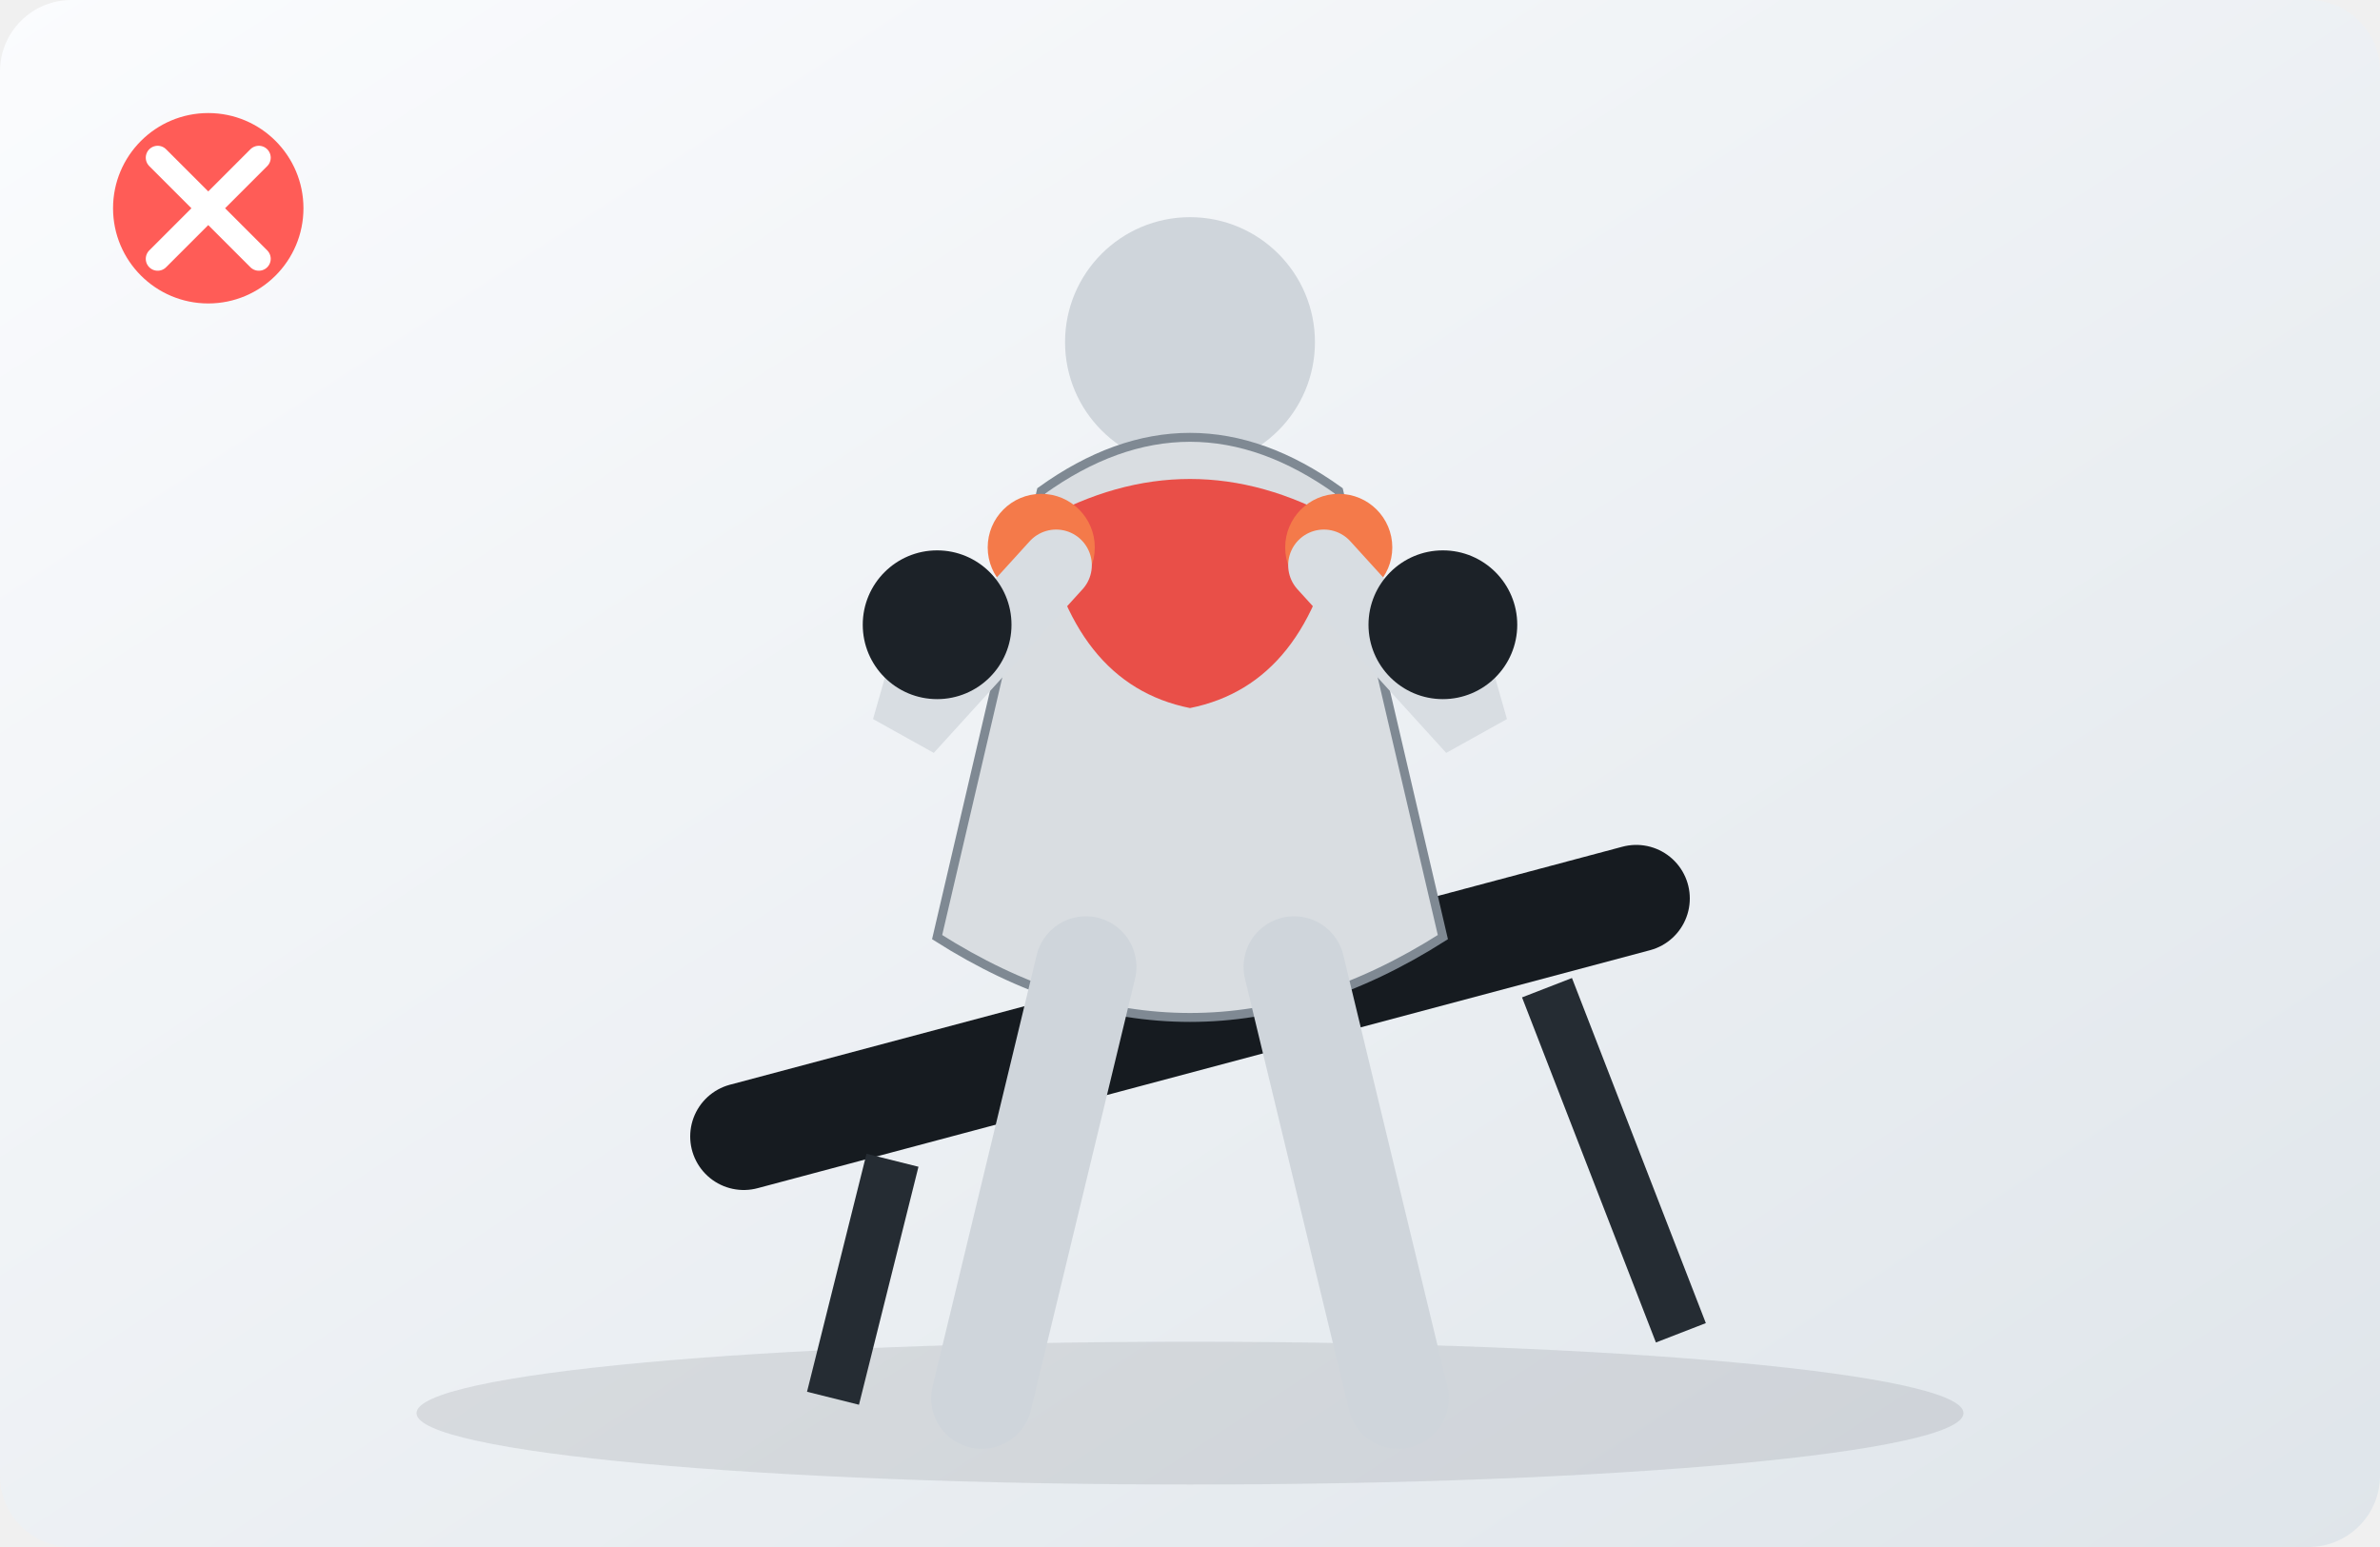
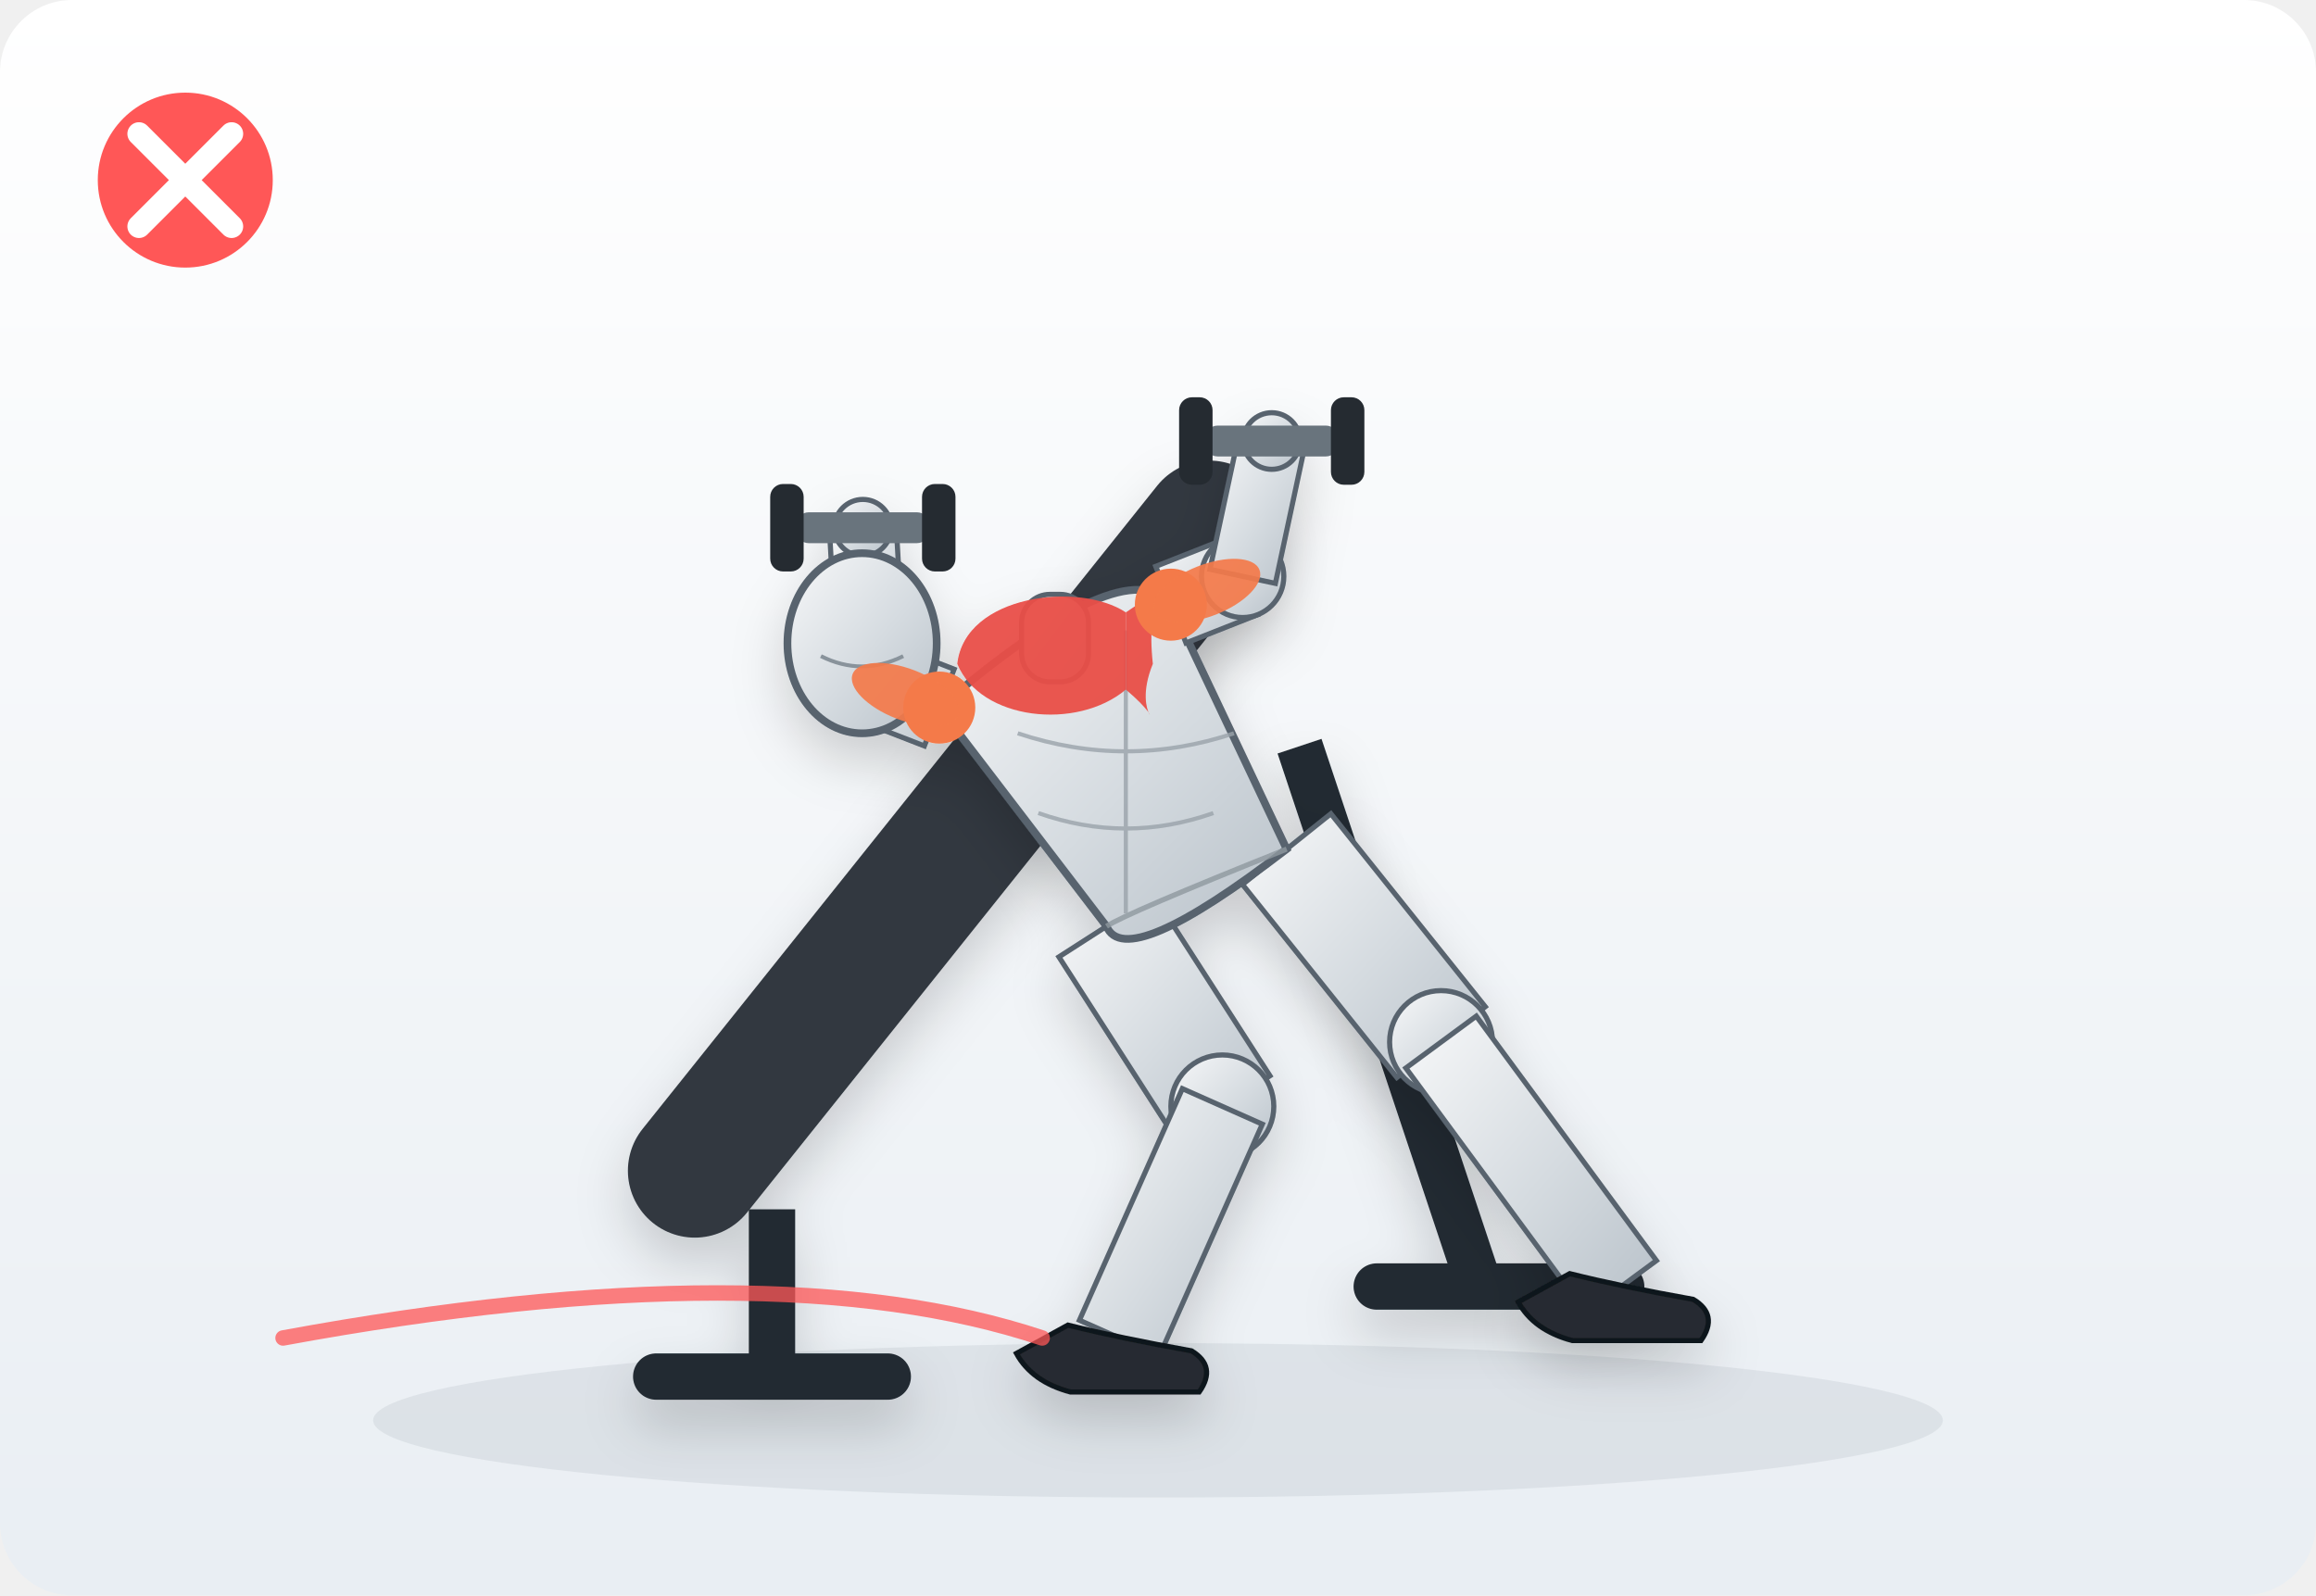
- <svg xmlns="http://www.w3.org/2000/svg" width="800" height="520" viewBox="0 0 800 520" role="img" aria-label="Ilustración técnica LiftEngine">
+ <svg xmlns="http://www.w3.org/2000/svg" width="900" height="620" viewBox="0 0 900 620" role="img" aria-label="Press inclinado con mancuernas" data-style="anatomical-v2">
  <defs>
-     <linearGradient id="bg" x2="1" y2="1">
-       <stop stop-color="#fbfcfe" />
-       <stop offset="1" stop-color="#dfe5ea" />
+     <linearGradient id="bg" x2="0" y2="1">
+       <stop stop-color="#ffffff" />
+       <stop offset="1" stop-color="#e9eef3" />
    </linearGradient>
+     <linearGradient id="body" x2="1" y2="1">
+       <stop stop-color="#f7f8f9" />
+       <stop offset=".55" stop-color="#d5dbe0" />
+       <stop offset="1" stop-color="#b8c1c9" />
+     </linearGradient>
+     <linearGradient id="metal" x2="1">
+       <stop stop-color="#20272d" />
+       <stop offset=".5" stop-color="#7e8993" />
+       <stop offset="1" stop-color="#2a3239" />
+     </linearGradient>
+     <filter id="shadow" x="-20%" y="-20%" width="140%" height="160%">
+       <feDropShadow dx="0" dy="10" stdDeviation="10" flood-opacity=".17" />
+     </filter>
  </defs>
-   <rect width="800" height="520" rx="24" fill="url(#bg)" />
-   <ellipse cx="400" cy="475" rx="260" ry="24" fill="#111820" opacity=".1" />
-   <path d="M250 382l300-80" stroke="#161b20" stroke-width="36" stroke-linecap="round" />
-   <path d="M300 390l-20 80M520 332l45 116" stroke="#252c33" stroke-width="18" />
-   <circle cx="400" cy="115" r="42" fill="#cfd5db" />
-   <path d="M350 165q50-36 100 0l35 150q-85 54-170 0z" fill="#d9dde1" stroke="#7f8993" stroke-width="3" />
-   <path d="M365 325l-35 145M435 325l35 145" stroke="#cfd5db" stroke-width="34" stroke-linecap="round" />
-   <path d="M350 175q50-28 100 0q-10 55-50 63q-40-8-50-63z" fill="#e94f48" />
-   <circle cx="350" cy="184" r="18" fill="#f47a4a" />
-   <circle cx="450" cy="184" r="18" fill="#f47a4a" />
-   <path d="M355 190L305 245L315 210M445 190L495 245L485 210" stroke="#d8dde2" stroke-width="24" fill="none" stroke-linecap="round" />
-   <circle cx="315" cy="210" r="25" fill="#1c2228" />
-   <circle cx="485" cy="210" r="25" fill="#1c2228" />
-   <circle cx="70" cy="70" r="32" fill="#ff5c57" />
-   <path d="M53 53l34 34M87 53L53 87" stroke="#fff" stroke-width="8" stroke-linecap="round" />
+   <rect width="900" height="620" rx="28" fill="url(#bg)" />
+   <ellipse cx="450" cy="552" rx="305" ry="30" fill="#6d7a85" opacity=".12" />
+   <g class="equipment" filter="url(#shadow)">
+     <path d="M270 455L470 205" stroke="#303840" stroke-width="52" stroke-linecap="round" />
+     <path d="M300 470v65M505 290l70 210" stroke="#242b31" stroke-width="18" />
+     <path d="M255 535h90M535 500h95" stroke="#242b31" stroke-width="18" stroke-linecap="round" />
+   </g>
+   <g filter="url(#shadow)">
+     <g class="anatomical-v2">
+       <path d="M411.494 371.897 L456.494 441.897 Q475 430 493.506 418.103 L448.506 348.103 Q430 360 411.494 371.897Z" fill="url(#body)" stroke="#58636e" stroke-width="2" />
+       <circle cx="475" cy="430" r="20" fill="url(#body)" stroke="#58636e" stroke-width="2" />
+       <path d="M459.465 423.096 L419.465 513.096 Q435 520 450.535 526.904 L490.535 436.904 Q475 430 459.465 423.096Z" fill="url(#body)" stroke="#58636e" stroke-width="2" />
+       <path d="M482.821 343.743 L542.821 418.743 Q560 405 577.179 391.257 L517.179 316.257 Q500 330 482.821 343.743Z" fill="url(#body)" stroke="#58636e" stroke-width="2" />
+       <circle cx="560" cy="405" r="20" fill="url(#body)" stroke="#58636e" stroke-width="2" />
+       <path d="M546.314 415.084 L616.314 510.084 Q630 500 643.686 489.916 L573.686 394.916 Q560 405 546.314 415.084Z" fill="url(#body)" stroke="#58636e" stroke-width="2" />
+       <path d="M365 275 Q437.5 213 455 235 L500 330 Q437.5 378 430 360 Z" fill="url(#body)" stroke="#58636e" stroke-width="3" />
+       <path d="M430 360 Q437.5 355 500 330" fill="none" stroke="#8e989f" stroke-width="2" opacity=".8" />
+       <path d="M437.5 245v110 M395.5 285q42 14 84 0 M403.5 316q34 12 68 0" fill="none" stroke="#9aa3aa" stroke-width="1.6" opacity=".8" />
+       <path d="M370.785 260.083 L344.485 249.883 Q338.7 264.8 332.915 279.717 L359.215 289.917 Q365 275 370.785 260.083Z" fill="url(#body)" stroke="#58636e" stroke-width="2" />
+       <circle cx="338.7" cy="264.8" r="16" fill="url(#body)" stroke="#58636e" stroke-width="2" />
+       <path d="M351.679 264.061 L348.279 204.361 Q335.3 205.1 322.321 205.839 L325.721 265.539 Q338.7 264.8 351.679 264.061Z" fill="url(#body)" stroke="#58636e" stroke-width="2" />
+       <circle cx="335.3" cy="205.1" r="11" fill="url(#body)" stroke="#58636e" stroke-width="2" />
+       <path d="M460.869 249.885 L488.769 238.885 Q482.9 224 477.031 209.115 L449.131 220.115 Q455 235 460.869 249.885Z" fill="url(#body)" stroke="#58636e" stroke-width="2" />
+       <circle cx="482.9" cy="224" r="16" fill="url(#body)" stroke="#58636e" stroke-width="2" />
+       <path d="M495.61 226.73 L506.91 174.13 Q494.2 171.4 481.49 168.67 L470.19 221.27 Q482.9 224 495.61 226.73Z" fill="url(#body)" stroke="#58636e" stroke-width="2" />
+       <circle cx="494.2" cy="171.4" r="11" fill="url(#body)" stroke="#58636e" stroke-width="2" />
+       <rect x="397" y="231" width="26" height="34" rx="11" fill="url(#body)" stroke="#58636e" stroke-width="2" />
+       <ellipse cx="335" cy="250" rx="29" ry="35" fill="url(#body)" stroke="#58636e" stroke-width="3" />
+       <path d="M319 255q16 8 32 0" fill="none" stroke="#89939b" stroke-width="1.5" />
+       <path d="M415 515q20 5 48 10q10 6 3 16h-50q-15-4-21-15z" fill="#252b31" stroke="#11161a" stroke-width="2" />
+       <path d="M610 495q20 5 48 10q10 6 3 16h-50q-15-4-21-15z" fill="#252b31" stroke="#11161a" stroke-width="2" />
+       <path d="M437.5 238C419.5 226,375 231,372 258C381 280,418.5 284,437.5 268Z" fill="#e94f48" opacity=".95" />
+       <path d="M437.5 238C455.5 226,445 231,448 258C439 280,456.5 284,437.5 268Z" fill="#e94f48" opacity=".95" />
+       <circle cx="365" cy="275" r="14" fill="#f47a4a" stroke="none" stroke-width="0" />
+       <circle cx="455" cy="235" r="14" fill="#f47a4a" stroke="none" stroke-width="0" />
+       <ellipse cx="351.85" cy="269.9" rx="10" ry="22" transform="rotate(-68.80208 351.85 269.9)" fill="#f47a4a" opacity=".92" />
+       <ellipse cx="468.95" cy="229.5" rx="10" ry="22" transform="rotate(68.48241 468.95 229.5)" fill="#f47a4a" opacity=".92" />
+     </g>
+   </g>
+   <g class="foreground-equipment">
+     <g transform="translate(335.3 205.1) rotate(0)">
+       <rect x="-26" y="-6" width="52" height="12" rx="5" fill="#69747d" />
+       <rect x="-36" y="-17" width="13" height="34" rx="5" fill="#252b31" />
+       <rect x="23" y="-17" width="13" height="34" rx="5" fill="#252b31" />
+     </g>
+     <g transform="translate(494.2 171.4) rotate(0)">
+       <rect x="-26" y="-6" width="52" height="12" rx="5" fill="#69747d" />
+       <rect x="-36" y="-17" width="13" height="34" rx="5" fill="#252b31" />
+       <rect x="23" y="-17" width="13" height="34" rx="5" fill="#252b31" />
+     </g>
+   </g>
+   <g>
+     <circle cx="72" cy="70" r="34" fill="#ff5757" />
+     <path d="M54 52l36 36M90 52L54 88" stroke="#fff" stroke-width="9" stroke-linecap="round" />
+     <path d="M110 520Q300 485 405 520" fill="none" stroke="#ff5757" stroke-width="6" stroke-linecap="round" opacity=".75" />
+   </g>
</svg>
